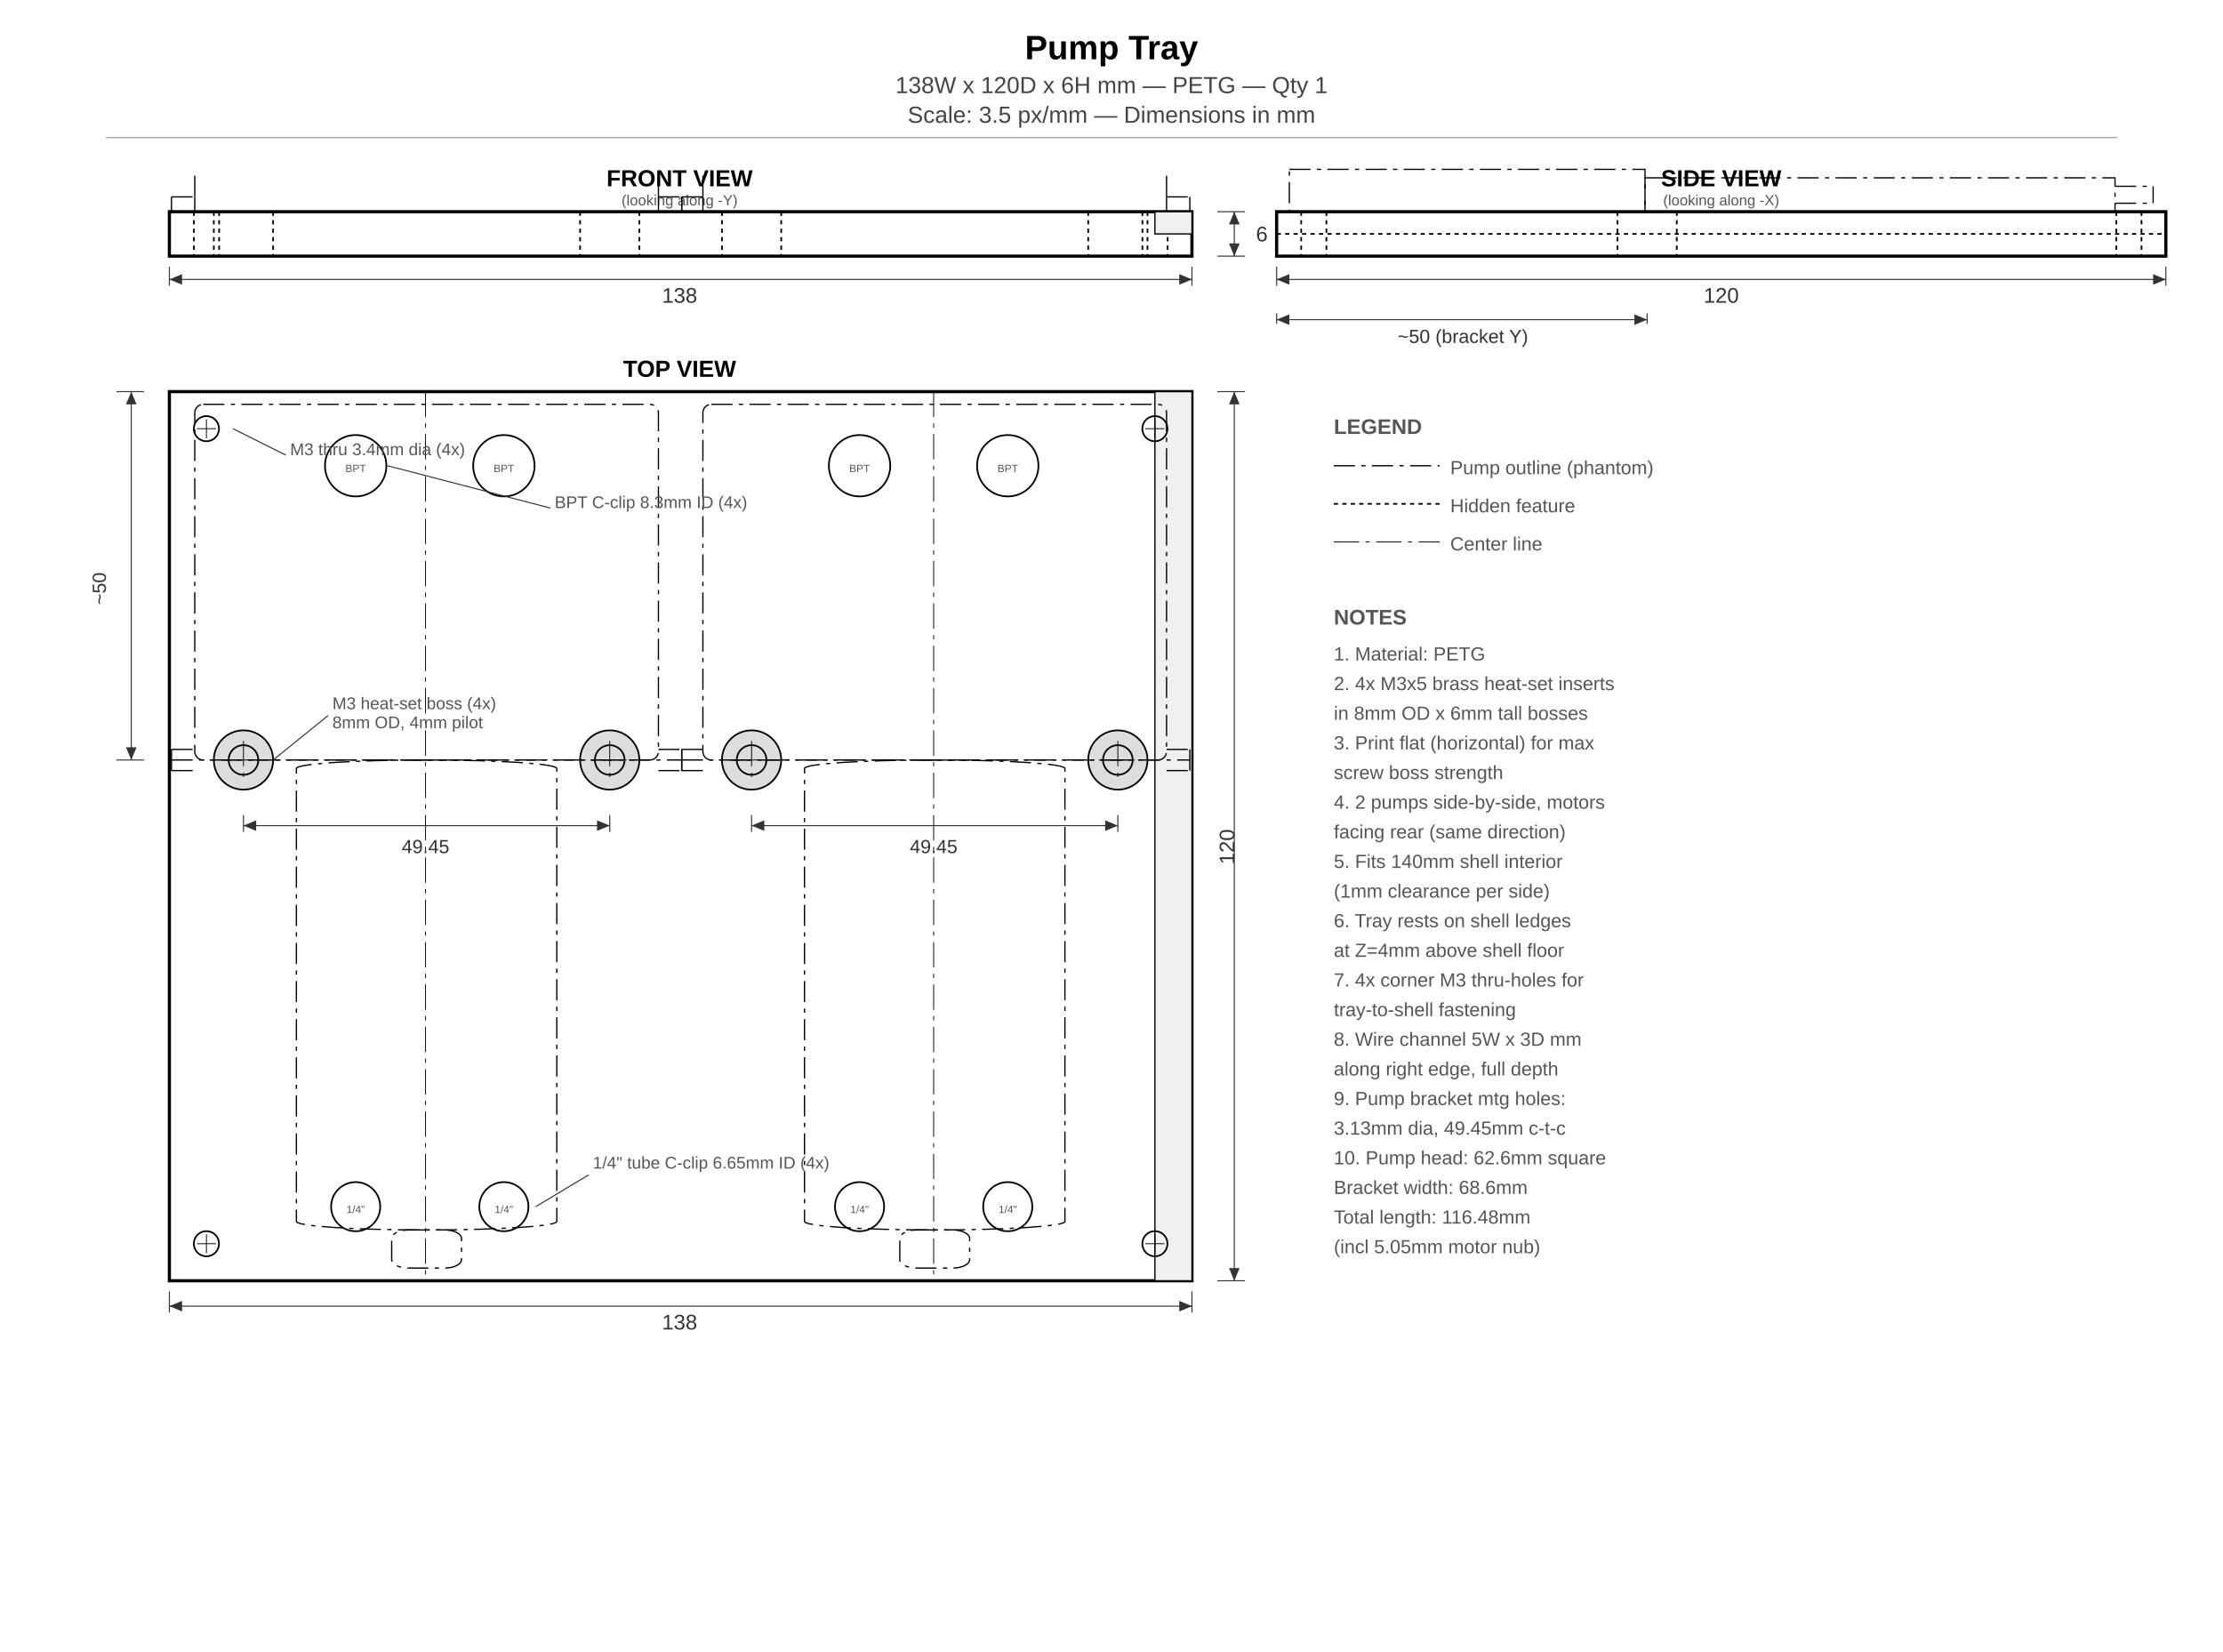
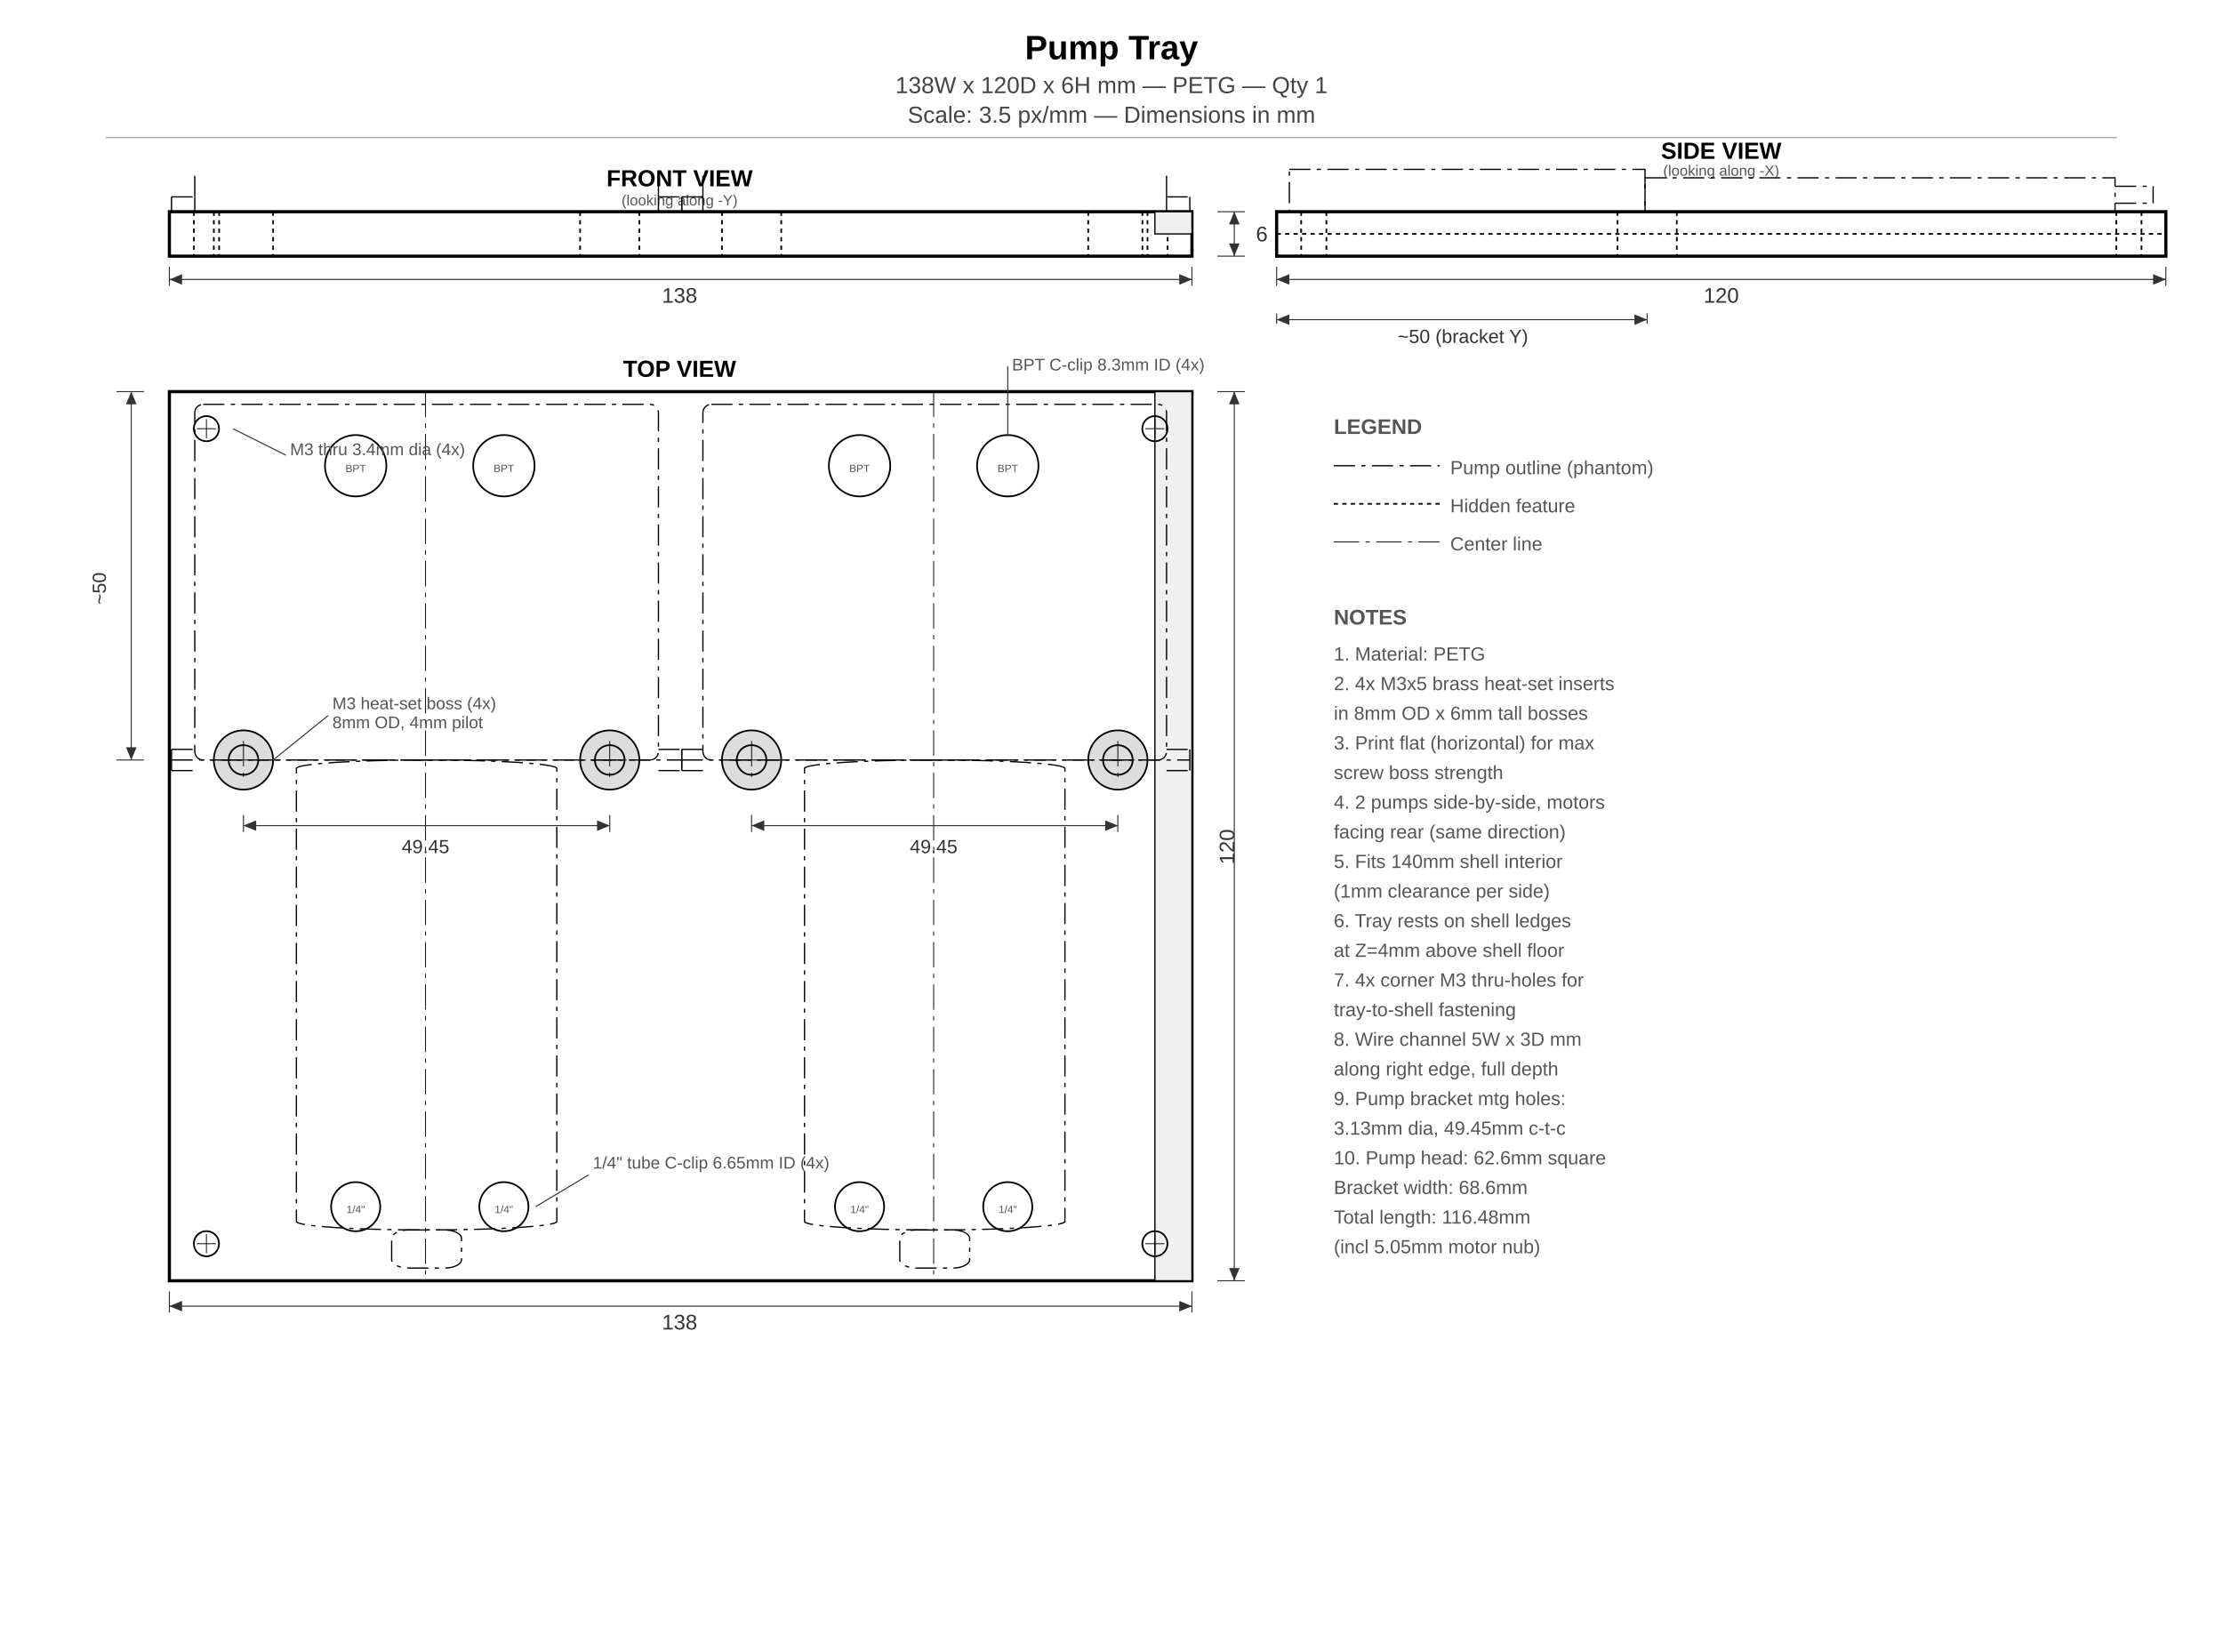
<svg xmlns="http://www.w3.org/2000/svg" viewBox="0 0 1050 780" width="1050" height="780" font-family="Arial, Helvetica, sans-serif">
  <style>
    .outline { fill: none; stroke: #000; stroke-width: 1.5; }
    .thin { fill: none; stroke: #000; stroke-width: 0.8; }
    .hidden { fill: none; stroke: #000; stroke-width: 0.8; stroke-dasharray: 2,2; }
    .phantom { fill: none; stroke: #000; stroke-width: 0.6; stroke-dasharray: 10,3,2,3; }
    .center { fill: none; stroke: #000; stroke-width: 0.4; stroke-dasharray: 12,3,2,3; }
    .dim { fill: none; stroke: #333; stroke-width: 0.5; }
    .dim-text { font-size: 10px; fill: #333; text-anchor: middle; }
    .dim-text-s { font-size: 9px; fill: #333; text-anchor: middle; }
    .label { font-size: 11px; fill: #000; font-weight: bold; text-anchor: middle; }
    .note { font-size: 9px; fill: #555; }
    .title-text { font-size: 16px; fill: #000; font-weight: bold; text-anchor: middle; }
    .subtitle { font-size: 11px; fill: #444; text-anchor: middle; }
    .arrow { fill: #333; stroke: none; }
    .boss-fill { fill: #ddd; stroke: #000; stroke-width: 0.8; }
    .channel-fill { fill: #f0f0f0; stroke: #000; stroke-width: 0.6; }
  </style>
  <text x="525" y="28" class="title-text">Pump Tray</text>
  <text x="525" y="44" class="subtitle">138W x 120D x 6H mm — PETG — Qty 1</text>
  <text x="525" y="58" class="subtitle">Scale: 3.5 px/mm — Dimensions in mm</text>
  <line x1="50" y1="65" x2="1000" y2="65" stroke="#999" stroke-width="0.5" />
  <text x="321" y="88" class="label">FRONT VIEW</text>
  <text x="321" y="97" class="note" text-anchor="middle" style="font-size:7px">(looking along -Y)</text>
  <rect x="80" y="100" width="483" height="21" class="outline" />
  <rect x="101" y="100" width="28" height="21" class="hidden" />
  <rect x="274" y="100" width="28" height="21" class="hidden" />
  <rect x="341" y="100" width="28" height="21" class="hidden" />
  <rect x="514" y="100" width="28" height="21" class="hidden" />
  <line x1="91.6" y1="100" x2="91.6" y2="121" class="hidden" />
  <line x1="103.5" y1="100" x2="103.5" y2="121" class="hidden" />
  <line x1="539.6" y1="100" x2="539.6" y2="121" class="hidden" />
  <line x1="551.5" y1="100" x2="551.5" y2="121" class="hidden" />
  <rect x="545.5" y="100" width="17.5" height="10.5" class="channel-fill" />
  <line x1="81" y1="100" x2="81" y2="93" class="phantom" />
  <line x1="92" y1="100" x2="92" y2="93" class="phantom" />
  <line x1="81" y1="93" x2="92" y2="93" class="phantom" />
  <line x1="311" y1="100" x2="311" y2="93" class="phantom" />
  <line x1="322" y1="100" x2="322" y2="93" class="phantom" />
  <line x1="311" y1="93" x2="322" y2="93" class="phantom" />
  <line x1="92" y1="93" x2="92" y2="80" class="phantom" />
  <line x1="311" y1="93" x2="311" y2="80" class="phantom" />
  <line x1="322" y1="100" x2="322" y2="93" class="phantom" />
  <line x1="332" y1="100" x2="332" y2="93" class="phantom" />
  <line x1="322" y1="93" x2="332" y2="93" class="phantom" />
  <line x1="551" y1="100" x2="551" y2="93" class="phantom" />
  <line x1="562" y1="100" x2="562" y2="93" class="phantom" />
  <line x1="551" y1="93" x2="562" y2="93" class="phantom" />
  <line x1="332" y1="93" x2="332" y2="80" class="phantom" />
  <line x1="551" y1="93" x2="551" y2="80" class="phantom" />
  <line x1="80" y1="135" x2="80" y2="126" class="dim" />
  <line x1="563" y1="135" x2="563" y2="126" class="dim" />
  <line x1="80" y1="132" x2="563" y2="132" class="dim" />
  <polygon points="80,132 86,129.5 86,134.5" class="arrow" />
  <polygon points="563,132 557,129.5 557,134.5" class="arrow" />
  <text x="321" y="143" class="dim-text">138</text>
  <line x1="575" y1="100" x2="588" y2="100" class="dim" />
  <line x1="575" y1="121" x2="588" y2="121" class="dim" />
  <line x1="583" y1="100" x2="583" y2="121" class="dim" />
  <polygon points="583,100 580.5,106 585.5,106" class="arrow" />
  <polygon points="583,121 580.5,115 585.5,115" class="arrow" />
  <text x="596" y="114" class="dim-text">6</text>
-   <text x="813" y="88" class="label">SIDE VIEW</text>
-   <text x="813" y="97" class="note" text-anchor="middle" style="font-size:7px">(looking along -X)</text>
+   <text x="813" y="75" class="label">SIDE VIEW</text>
+   <text x="813" y="83" class="note" text-anchor="middle" style="font-size:7px">(looking along -X)</text>
  <rect x="603" y="100" width="420" height="21" class="outline" />
  <rect x="764" y="100" width="28" height="21" class="hidden" />
  <line x1="614.6" y1="100" x2="614.6" y2="121" class="hidden" />
  <line x1="626.5" y1="100" x2="626.5" y2="121" class="hidden" />
  <line x1="999.6" y1="100" x2="999.6" y2="121" class="hidden" />
  <line x1="1011.5" y1="100" x2="1011.5" y2="121" class="hidden" />
  <line x1="603" y1="110.5" x2="1023" y2="110.5" class="hidden" />
  <rect x="609" y="80" width="168" height="20" class="phantom" />
  <rect x="777" y="84" width="222" height="16" class="phantom" />
  <line x1="999" y1="88" x2="1017" y2="88" class="phantom" />
  <line x1="999" y1="96" x2="1017" y2="96" class="phantom" />
  <line x1="1017" y1="88" x2="1017" y2="96" class="phantom" />
  <line x1="603" y1="135" x2="603" y2="126" class="dim" />
  <line x1="1023" y1="135" x2="1023" y2="126" class="dim" />
  <line x1="603" y1="132" x2="1023" y2="132" class="dim" />
  <polygon points="603,132 609,129.5 609,134.5" class="arrow" />
  <polygon points="1023,132 1017,129.5 1017,134.5" class="arrow" />
  <text x="813" y="143" class="dim-text">120</text>
  <line x1="603" y1="153" x2="603" y2="148" class="dim" />
  <line x1="778" y1="153" x2="778" y2="148" class="dim" />
  <line x1="603" y1="151" x2="778" y2="151" class="dim" />
  <polygon points="603,151 609,148.5 609,153.5" class="arrow" />
  <polygon points="778,151 772,148.5 772,153.5" class="arrow" />
  <text x="691" y="162" class="dim-text-s">~50 (bracket Y)</text>
  <text x="321" y="178" class="label">TOP VIEW</text>
  <rect x="80" y="185" width="483" height="420" class="outline" />
  <rect x="545.5" y="185" width="17.5" height="420" class="channel-fill" />
  <circle cx="97.5" cy="202.5" r="5.95" class="thin" />
  <line x1="93" y1="202.5" x2="102" y2="202.5" class="center" />
  <line x1="97.5" y1="198" x2="97.5" y2="207" class="center" />
  <circle cx="545.5" cy="202.5" r="5.95" class="thin" />
  <line x1="541" y1="202.5" x2="550" y2="202.5" class="center" />
  <line x1="545.5" y1="198" x2="545.5" y2="207" class="center" />
  <circle cx="97.5" cy="587.5" r="5.95" class="thin" />
  <line x1="93" y1="587.5" x2="102" y2="587.5" class="center" />
  <line x1="97.5" y1="583" x2="97.5" y2="592" class="center" />
  <circle cx="545.5" cy="587.5" r="5.95" class="thin" />
  <line x1="541" y1="587.5" x2="550" y2="587.5" class="center" />
  <line x1="545.5" y1="583" x2="545.5" y2="592" class="center" />
  <circle cx="115" cy="359" r="14" class="boss-fill" />
  <circle cx="115" cy="359" r="7" class="thin" />
  <line x1="106" y1="359" x2="124" y2="359" class="center" />
  <line x1="115" y1="350" x2="115" y2="368" class="center" />
  <circle cx="288" cy="359" r="14" class="boss-fill" />
  <circle cx="288" cy="359" r="7" class="thin" />
  <line x1="279" y1="359" x2="297" y2="359" class="center" />
  <line x1="288" y1="350" x2="288" y2="368" class="center" />
  <circle cx="355" cy="359" r="14" class="boss-fill" />
  <circle cx="355" cy="359" r="7" class="thin" />
  <line x1="346" y1="359" x2="364" y2="359" class="center" />
  <line x1="355" y1="350" x2="355" y2="368" class="center" />
  <circle cx="528" cy="359" r="14" class="boss-fill" />
  <circle cx="528" cy="359" r="7" class="thin" />
  <line x1="519" y1="359" x2="537" y2="359" class="center" />
  <line x1="528" y1="350" x2="528" y2="368" class="center" />
  <circle cx="168" cy="220" r="14.5" fill="none" class="thin" />
  <text x="168" y="223" class="note" text-anchor="middle" style="font-size:5px">BPT</text>
  <circle cx="238" cy="220" r="14.5" fill="none" class="thin" />
  <text x="238" y="223" class="note" text-anchor="middle" style="font-size:5px">BPT</text>
  <circle cx="406" cy="220" r="14.5" fill="none" class="thin" />
  <text x="406" y="223" class="note" text-anchor="middle" style="font-size:5px">BPT</text>
  <circle cx="476" cy="220" r="14.5" fill="none" class="thin" />
  <text x="476" y="223" class="note" text-anchor="middle" style="font-size:5px">BPT</text>
  <circle cx="168" cy="570" r="11.6" fill="none" class="thin" />
  <text x="168" y="573" class="note" text-anchor="middle" style="font-size:5px">1/4"</text>
  <circle cx="238" cy="570" r="11.6" fill="none" class="thin" />
  <text x="238" y="573" class="note" text-anchor="middle" style="font-size:5px">1/4"</text>
  <circle cx="406" cy="570" r="11.6" fill="none" class="thin" />
  <text x="406" y="573" class="note" text-anchor="middle" style="font-size:5px">1/4"</text>
  <circle cx="476" cy="570" r="11.6" fill="none" class="thin" />
  <text x="476" y="573" class="note" text-anchor="middle" style="font-size:5px">1/4"</text>
  <rect x="92" y="191" width="219" height="168" rx="4" ry="4" class="phantom" />
  <line x1="81" y1="359" x2="322" y2="359" class="phantom" />
  <line x1="81" y1="354" x2="81" y2="364" class="phantom" />
  <line x1="81" y1="354" x2="92" y2="354" class="phantom" />
  <line x1="81" y1="364" x2="92" y2="364" class="phantom" />
  <line x1="311" y1="354" x2="322" y2="354" class="phantom" />
  <line x1="311" y1="364" x2="322" y2="364" class="phantom" />
  <line x1="322" y1="354" x2="322" y2="364" class="phantom" />
  <rect x="140" y="359" width="123" height="222" rx="61" ry="4" class="phantom" />
  <rect x="185" y="581" width="33" height="18" rx="8" ry="4" class="phantom" />
  <rect x="332" y="191" width="219" height="168" rx="4" ry="4" class="phantom" />
  <line x1="322" y1="359" x2="562" y2="359" class="phantom" />
  <line x1="322" y1="354" x2="322" y2="364" class="phantom" />
  <line x1="322" y1="354" x2="332" y2="354" class="phantom" />
  <line x1="322" y1="364" x2="332" y2="364" class="phantom" />
  <line x1="551" y1="354" x2="562" y2="354" class="phantom" />
  <line x1="551" y1="364" x2="562" y2="364" class="phantom" />
  <line x1="562" y1="354" x2="562" y2="364" class="phantom" />
  <rect x="380" y="359" width="123" height="222" rx="61" ry="4" class="phantom" />
  <rect x="425" y="581" width="33" height="18" rx="8" ry="4" class="phantom" />
  <line x1="201" y1="185" x2="201" y2="605" class="center" />
  <line x1="441" y1="185" x2="441" y2="605" class="center" />
  <line x1="80" y1="620" x2="80" y2="610" class="dim" />
  <line x1="563" y1="620" x2="563" y2="610" class="dim" />
  <line x1="80" y1="617" x2="563" y2="617" class="dim" />
  <polygon points="80,617 86,614.5 86,619.5" class="arrow" />
  <polygon points="563,617 557,614.5 557,619.5" class="arrow" />
  <text x="321" y="628" class="dim-text">138</text>
  <line x1="575" y1="185" x2="588" y2="185" class="dim" />
  <line x1="575" y1="605" x2="588" y2="605" class="dim" />
  <line x1="583" y1="185" x2="583" y2="605" class="dim" />
  <polygon points="583,185 580.5,191 585.5,191" class="arrow" />
  <polygon points="583,605 580.5,599 585.5,599" class="arrow" />
  <text x="583" y="400" class="dim-text" transform="rotate(-90, 583, 400)">120</text>
  <line x1="115" y1="385" x2="115" y2="393" class="dim" />
  <line x1="288" y1="385" x2="288" y2="393" class="dim" />
  <line x1="115" y1="390" x2="288" y2="390" class="dim" />
  <polygon points="115,390 121,387.5 121,392.5" class="arrow" />
  <polygon points="288,390 282,387.5 282,392.5" class="arrow" />
  <text x="201" y="403" class="dim-text-s">49.45</text>
  <line x1="355" y1="385" x2="355" y2="393" class="dim" />
  <line x1="528" y1="385" x2="528" y2="393" class="dim" />
  <line x1="355" y1="390" x2="528" y2="390" class="dim" />
  <polygon points="355,390 361,387.5 361,392.5" class="arrow" />
  <polygon points="528,390 522,387.5 522,392.5" class="arrow" />
  <text x="441" y="403" class="dim-text-s">49.45</text>
  <line x1="55" y1="185" x2="68" y2="185" class="dim" />
  <line x1="55" y1="359" x2="68" y2="359" class="dim" />
  <line x1="62" y1="185" x2="62" y2="359" class="dim" />
  <polygon points="62,185 59.5,191 64.5,191" class="arrow" />
  <polygon points="62,359 59.5,353 64.5,353" class="arrow" />
  <text x="50" y="278" class="dim-text-s" transform="rotate(-90, 50, 278)">~50</text>
  <line x1="129" y1="359" x2="155" y2="338" class="dim" />
  <text x="157" y="335" class="note" style="font-size:8px">M3 heat-set boss (4x)</text>
  <text x="157" y="344" class="note" style="font-size:8px">8mm OD, 4mm pilot</text>
-   <line x1="183" y1="220" x2="260" y2="240" class="dim" />
-   <text x="262" y="240" class="note" style="font-size:8px">BPT C-clip 8.3mm ID (4x)</text>
+   <line x1="476" y1="206" x2="476" y2="173" class="dim" />
+   <text x="478" y="175" class="note" style="font-size:8px">BPT C-clip 8.3mm ID (4x)</text>
  <line x1="253" y1="570" x2="278" y2="555" class="dim" />
  <text x="280" y="552" class="note" style="font-size:8px">1/4" tube C-clip 6.65mm ID (4x)</text>
  <line x1="110" y1="202.5" x2="135" y2="215" class="dim" />
  <text x="137" y="215" class="note" style="font-size:8px">M3 thru 3.4mm dia (4x)</text>
  <rect x="615" y="185" width="420" height="420" fill="none" stroke="none" />
  <text x="630" y="205" class="note" style="font-size:10px; font-weight:bold">LEGEND</text>
  <line x1="630" y1="220" x2="680" y2="220" class="phantom" />
  <text x="685" y="224" class="note">Pump outline (phantom)</text>
  <line x1="630" y1="238" x2="680" y2="238" class="hidden" />
  <text x="685" y="242" class="note">Hidden feature</text>
  <line x1="630" y1="256" x2="680" y2="256" class="center" />
  <text x="685" y="260" class="note">Center line</text>
  <text x="630" y="295" class="note" style="font-size:10px; font-weight:bold">NOTES</text>
  <text x="630" y="312" class="note">1. Material: PETG</text>
  <text x="630" y="326" class="note">2. 4x M3x5 brass heat-set inserts</text>
  <text x="630" y="340" class="note">   in 8mm OD x 6mm tall bosses</text>
  <text x="630" y="354" class="note">3. Print flat (horizontal) for max</text>
  <text x="630" y="368" class="note">   screw boss strength</text>
  <text x="630" y="382" class="note">4. 2 pumps side-by-side, motors</text>
  <text x="630" y="396" class="note">   facing rear (same direction)</text>
  <text x="630" y="410" class="note">5. Fits 140mm shell interior</text>
  <text x="630" y="424" class="note">   (1mm clearance per side)</text>
  <text x="630" y="438" class="note">6. Tray rests on shell ledges</text>
  <text x="630" y="452" class="note">   at Z=4mm above shell floor</text>
  <text x="630" y="466" class="note">7. 4x corner M3 thru-holes for</text>
  <text x="630" y="480" class="note">   tray-to-shell fastening</text>
  <text x="630" y="494" class="note">8. Wire channel 5W x 3D mm</text>
  <text x="630" y="508" class="note">   along right edge, full depth</text>
  <text x="630" y="522" class="note">9. Pump bracket mtg holes:</text>
  <text x="630" y="536" class="note">   3.13mm dia, 49.45mm c-t-c</text>
  <text x="630" y="550" class="note">10. Pump head: 62.6mm square</text>
  <text x="630" y="564" class="note">    Bracket width: 68.6mm</text>
  <text x="630" y="578" class="note">    Total length: 116.48mm</text>
  <text x="630" y="592" class="note">    (incl 5.05mm motor nub)</text>
</svg>
